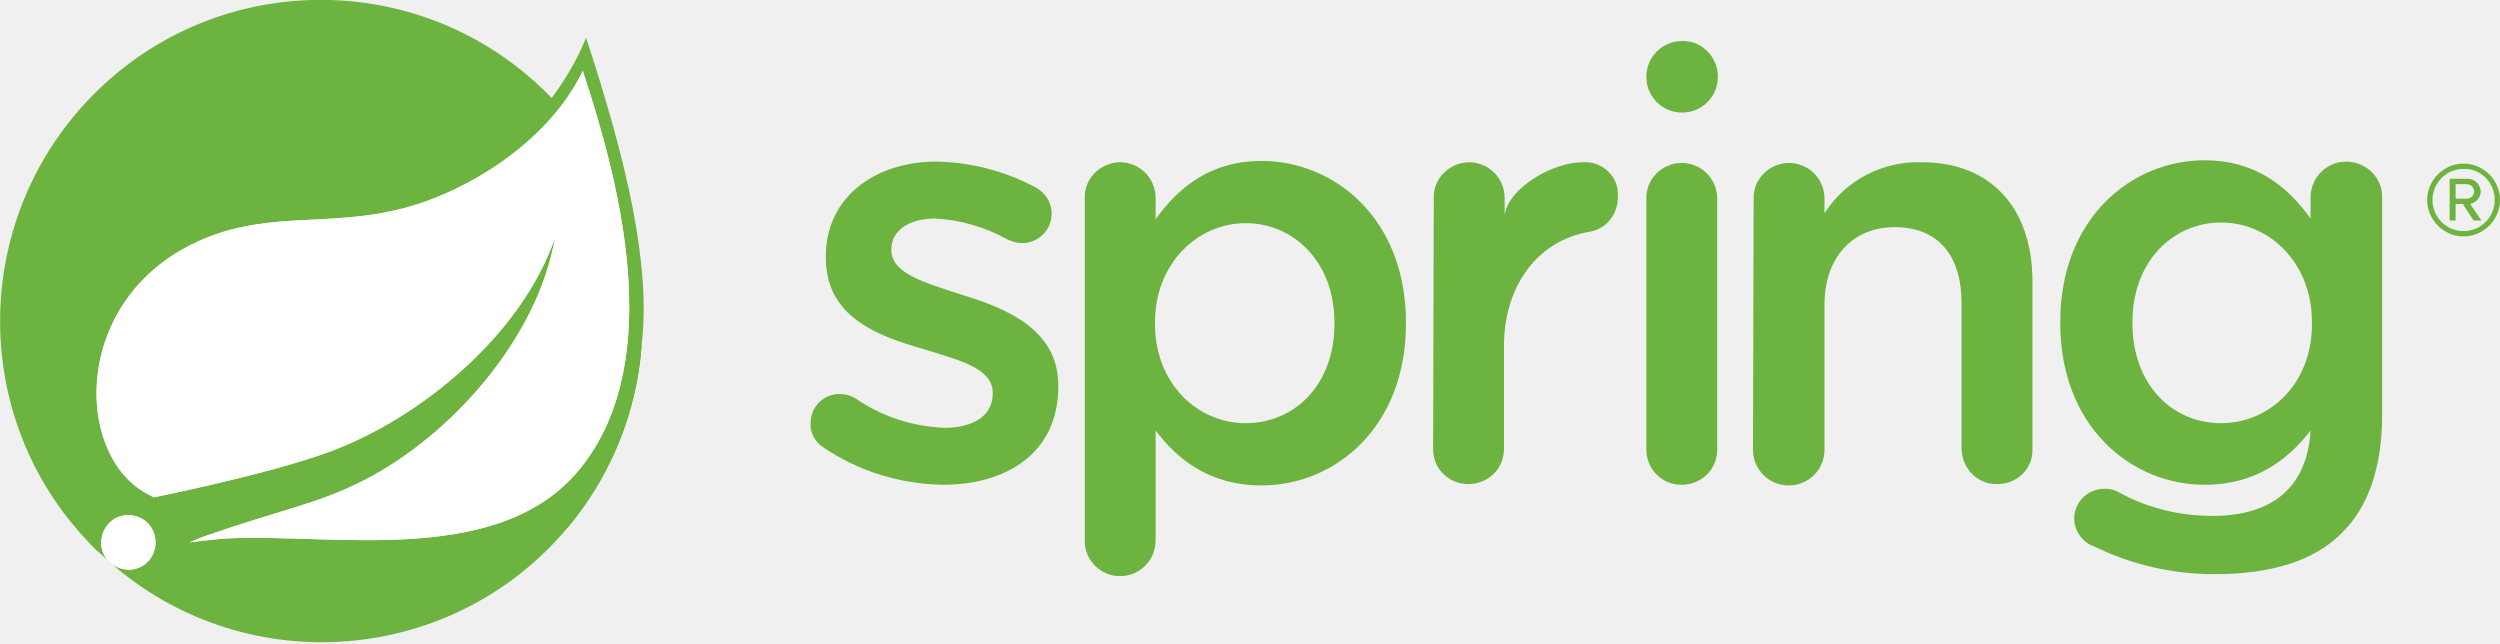
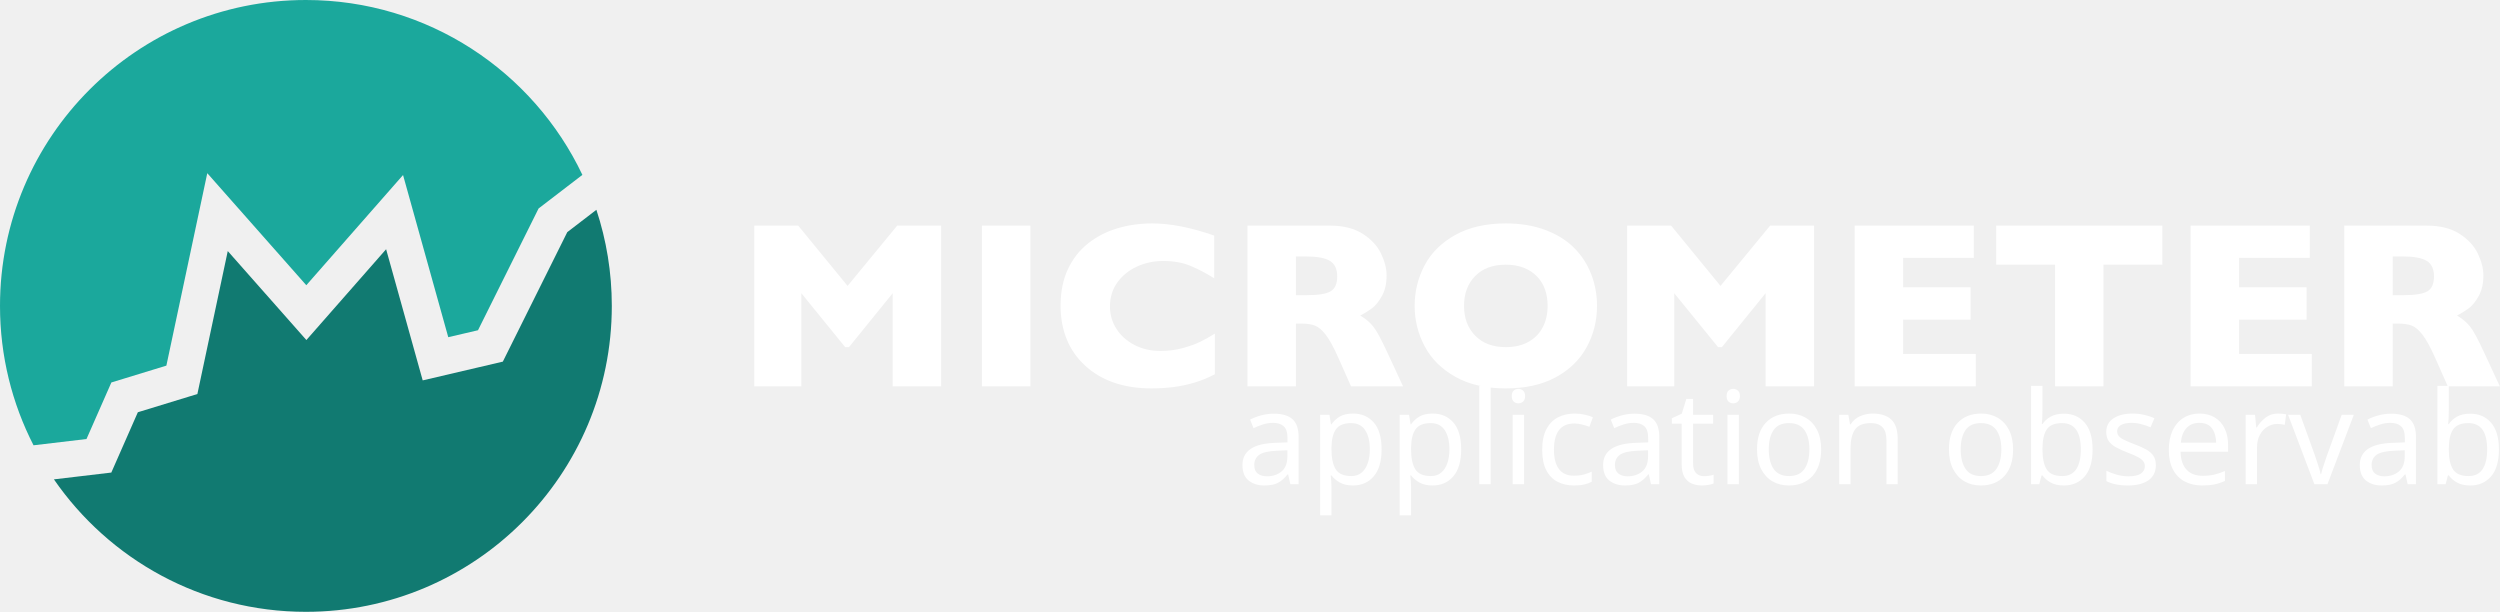
- <svg xmlns="http://www.w3.org/2000/svg" version="1.1" id="Layer_1" x="0px" y="0px" viewBox="0 0 377.5 97.1" style="enable-background:new 0 0 377.5 97.1;" xml:space="preserve">
-   <style type="text/css">
- 	.st0{fill:#6DB33F;}
- 	.st1{fill:#FFFFFF;}
- </style>
-   <path class="st0" d="M88.5,5.7c-1.3,3.2-3.1,6.3-5.2,9.1C64.7-4.5,34-5,14.8,13.6S-5,62.9,13.6,82.1c0.6,0.7,1.3,1.3,2,1.9l1.8,1.6  c20.4,17.2,51,14.6,68.2-5.8C92.2,72,96.2,62.2,96.9,52C98.3,39.9,94.6,24.3,88.5,5.7z M22.6,84.5c-1.4,1.8-4,2-5.8,0.6  s-2-4-0.6-5.8s4-2,5.8-0.6C23.7,80.1,24,82.7,22.6,84.5z M88.2,70C76.3,85.9,50.7,80.5,34.4,81.3c0,0-2.9,0.2-5.8,0.6  c0,0,1.1-0.5,2.5-1c11.5-4,16.9-4.8,23.9-8.4c13.1-6.7,26.2-21.4,28.8-36.6c-5,14.6-20.2,27.2-34,32.3c-9.5,3.5-26.6,6.9-26.6,6.9  l-0.7-0.4c-11.6-5.7-12-30.9,9.2-39c9.3-3.6,18.1-1.6,28.2-4C70.6,29.2,83,21.2,88,10.7C93.6,27.6,100.4,53.8,88.2,70z" />
-   <path class="st0" d="M124.4,67.6c-1.3-0.8-2.1-2.2-2-3.7c0-2.4,1.9-4.4,4.3-4.4c0,0,0,0,0.1,0c0.8,0,1.6,0.2,2.3,0.6  c4,2.8,8.7,4.3,13.5,4.5c4.6,0,7.3-2,7.3-5.1v-0.2c0-3.7-5-4.9-10.5-6.6c-6.9-2-14.7-4.8-14.7-13.8v-0.2c0-8.9,7.4-14.3,16.7-14.3  c5.2,0.1,10.2,1.4,14.8,3.8c1.6,0.8,2.6,2.3,2.6,4.1c0,2.4-2,4.4-4.4,4.4h-0.1c-0.7,0-1.4-0.2-2.1-0.5c-3.4-1.9-7.1-3-11-3.2  c-4.2,0-6.6,2-6.6,4.6v0.2c0,3.5,5.1,4.9,10.6,6.7c6.9,2.1,14.6,5.3,14.6,13.7v0.2c0,9.9-7.7,14.8-17.4,14.8  C136,73.1,129.7,71.2,124.4,67.6z" />
-   <path class="st0" d="M163.8,29.9c-0.1-2.9,2.3-5.3,5.2-5.4h0.1c3,0,5.4,2.4,5.4,5.4l0,0v3.2c3.5-4.9,8.4-8.8,16-8.8  c11,0,21.8,8.7,21.8,24.4v0.2c0,15.6-10.7,24.4-21.8,24.4c-7.8,0-12.7-3.9-16-8.3v16.6c0,3-2.4,5.4-5.4,5.4l0,0  c-2.9,0-5.3-2.4-5.3-5.3v-0.1V29.9z M201.5,48.9v-0.2c0-9.1-6.1-15-13.4-15s-13.7,6.1-13.7,15v0.2c0,9,6.4,15,13.7,15  S201.5,58.2,201.5,48.9z" />
-   <path class="st0" d="M216.5,29.9c-0.1-2.9,2.3-5.3,5.2-5.4h0.1c3,0,5.4,2.4,5.4,5.4l0,0v2.6c0.5-4,7.1-8,11.8-8  c2.7-0.2,5.1,1.8,5.3,4.5c0,0.3,0,0.5,0,0.8c0,2.6-1.8,4.8-4.3,5.2c-7.7,1.3-12.9,8-12.9,17.3v15.5c0,3-2.4,5.3-5.4,5.3  c-2.9,0-5.3-2.3-5.3-5.2c0,0,0,0,0-0.1L216.5,29.9L216.5,29.9z" />
-   <path class="st0" d="M248.6,30c-0.1-2.9,2.3-5.3,5.2-5.4h0.1c3,0,5.4,2.4,5.4,5.4l0,0v37.9c0,3-2.4,5.3-5.4,5.3s-5.3-2.4-5.3-5.3  L248.6,30z" />
-   <path class="st0" d="M264.8,30c-0.1-2.9,2.3-5.3,5.2-5.4h0.1c3,0,5.4,2.4,5.4,5.4l0,0v2.2c3.2-5,8.8-7.9,14.7-7.7  c10.6,0,16.7,7.1,16.7,18v25.3c0.1,2.9-2.2,5.2-5.1,5.3c-0.1,0-0.1,0-0.2,0c-2.9,0.1-5.3-2.3-5.4-5.2v-0.1v-22  c0-7.3-3.6-11.5-10.1-11.5c-6.2,0-10.6,4.4-10.6,11.7v21.9c0,3-2.4,5.4-5.4,5.4s-5.4-2.4-5.4-5.4L264.8,30L264.8,30z" />
-   <path class="st0" d="M354.3,24.4c-3,0-5.4,2.4-5.4,5.4l0,0V33c-3.5-4.9-8.4-8.8-16-8.8c-11,0-21.8,8.7-21.8,24.4v0.2  c0,15.6,10.7,24.4,21.8,24.4c7.8,0,12.7-3.9,16-8.2c-0.5,8.5-5.7,12.9-14.8,12.9c-5,0-10-1.2-14.4-3.7c-0.6-0.3-1.2-0.4-1.9-0.4  c-2.5,0-4.5,1.9-4.6,4.4c0,1.9,1.2,3.7,3,4.3c5.7,2.8,11.9,4.2,18.2,4.2c8.5,0,15.1-2,19.3-6.3c3.9-3.9,6-9.8,6-17.7V29.9  c0.1-3-2.3-5.4-5.3-5.5C354.4,24.4,354.3,24.4,354.3,24.4z M335.4,63.9c-7.4,0-13.4-5.8-13.4-15.1v-0.2c0-9.1,6.1-15,13.4-15  s13.7,6.1,13.7,15v0.2C349.2,57.8,342.8,63.9,335.4,63.9z" />
-   <path class="st0" d="M259.4,11.6c0,3-2.4,5.4-5.4,5.4s-5.4-2.4-5.4-5.4s2.4-5.4,5.4-5.4l0,0c2.9-0.1,5.3,2.3,5.4,5.2  C259.4,11.5,259.4,11.5,259.4,11.6z" />
-   <path class="st0" d="M372,35.7c-3,0-5.5-2.5-5.5-5.5s2.5-5.5,5.5-5.5s5.5,2.5,5.5,5.5S375,35.7,372,35.7z M372,25.5  c-2.6,0-4.7,2.1-4.7,4.7s2.1,4.7,4.7,4.7s4.7-2.1,4.7-4.7s-2-4.7-4.6-4.7H372z M373.5,33.3l-1.6-2.5h-1.1v2.5h-0.9V27h2.6  c1.1-0.1,2,0.8,2.1,1.9l0,0c0,0.9-0.7,1.7-1.6,1.9l1.7,2.5H373.5z M372.4,27.8h-1.6V30h1.7c0.6,0,1.1-0.5,1.1-1.1  S373.1,27.8,372.4,27.8L372.4,27.8z" />
-   <path class="st0" d="M85.6,79.8C92.2,72,96.2,62.2,96.9,52" />
-   <path class="st1" d="M88.2,70C76.3,85.9,50.7,80.5,34.4,81.3c0,0-2.9,0.2-5.8,0.6c0,0,1.1-0.5,2.5-1c11.5-4,16.9-4.8,23.9-8.4  c13.1-6.7,26.2-21.4,28.8-36.6c-5,14.6-20.2,27.2-34,32.3c-9.5,3.5-26.6,6.9-26.6,6.9l-0.7-0.4c-11.6-5.7-12-30.9,9.2-39  c9.3-3.6,18.1-1.6,28.2-4C70.6,29.2,83,21.2,88,10.7C93.6,27.6,100.4,53.8,88.2,70z" />
-   <path class="st1" d="M22.6,84.5c-1.4,1.8-4,2-5.8,0.6s-2-4-0.6-5.8s4-2,5.8-0.6C23.7,80.1,24,82.7,22.6,84.5z" />
+ <svg xmlns="http://www.w3.org/2000/svg" id="svg3355" version="1.1" xml:space="preserve" width="772.732" height="189.107" viewBox="0 0 772.732 189.107">
+   <defs id="defs3359">
+     <clipPath clipPathUnits="userSpaceOnUse" id="clipPath3369">
+       <path d="M 0,768 1366,768 1366,0 0,0 0,768 Z" id="path3371" />
+     </clipPath>
+   </defs>
+   <g id="g3363" transform="matrix(1.25,0,0,-1.25,-468.0337,573.9288)">
+     <g id="g3365">
+       <g id="g3367" clip-path="url(#clipPath3369)">
+         <g id="g3373" transform="translate(395.813,350.585)">
+           <path d="m 0,0 6.153,13.984 13.601,4.163 10.115,47.589 24.485,-27.706 23.921,27.249 11.183,-40.1 7.351,1.719 14.983,30.109 10.831,8.308 c -12.137,25.565 -38.186,43.243 -68.367,43.243 -41.776,0 -75.642,-33.867 -75.642,-75.643 0,-12.414 2.99,-24.13 8.291,-34.466 L 0,0 Z" style="fill:#1ba89c;fill-opacity:1;fill-rule:nonzero;stroke:none" id="path3375" />
+         </g>
+         <g id="g3377" transform="translate(514.7026,401.7451)">
+           <path d="m 0,0 -15.938,-32.024 -19.815,-4.638 -9.046,32.435 -19.715,-22.457 -19.442,22 -7.513,-35.35 -14.72,-4.507 -6.562,-14.914 -14.192,-1.681 c 13.644,-19.783 36.461,-32.752 62.31,-32.752 41.776,0 75.642,33.867 75.642,75.643 0,8.303 -1.342,16.291 -3.814,23.765 L 0,0 Z" style="fill:#117a71;fill-opacity:1;fill-rule:nonzero;stroke:none" id="path3379" />
+         </g>
+         <g id="g3381" transform="translate(607.1494,363.6182)">
+           <path d="m 0,0 -11.984,0 0,23.021 -10.808,-13.332 -0.946,0 -10.837,13.332 0,-23.021 -11.64,0 0,39.735 10.866,0 12.213,-14.908 12.27,14.908 L 0,39.735 0,0 Z" style="fill:#ffffff;fill-opacity:1;fill-rule:nonzero;stroke:none" id="path3383" />
+         </g>
+         <path d="m 629.224,363.618 -11.984,0 0,39.735 11.984,0 0,-39.735 z" style="fill:#ffffff;fill-opacity:1;fill-rule:nonzero;stroke:none" id="path3385" />
+         <g id="g3387" transform="translate(674.8364,366.5996)">
+           <path d="m 0,0 c -1.643,-0.86 -3.325,-1.548 -5.045,-2.063 -1.72,-0.517 -3.455,-0.885 -5.204,-1.105 -1.749,-0.219 -3.56,-0.33 -5.432,-0.33 -3.46,0 -6.562,0.478 -9.304,1.435 -2.742,0.955 -5.122,2.364 -7.138,4.228 -2.016,1.863 -3.527,4.042 -4.53,6.536 -1.003,2.494 -1.504,5.233 -1.504,8.214 0,3.421 0.592,6.417 1.777,8.987 1.184,2.571 2.842,4.707 4.973,6.409 2.132,1.7 4.558,2.956 7.282,3.769 2.725,0.812 5.596,1.218 8.616,1.218 4.51,0 9.623,-1.003 15.337,-3.01 l 0,-10.55 c -1.968,1.223 -3.913,2.241 -5.834,3.053 -1.92,0.813 -4.181,1.219 -6.78,1.219 -2.313,0 -4.472,-0.459 -6.48,-1.377 -2.005,-0.917 -3.622,-2.227 -4.844,-3.927 -1.223,-1.702 -1.835,-3.689 -1.835,-5.963 0,-2.008 0.535,-3.847 1.605,-5.519 1.071,-1.672 2.556,-3.001 4.459,-3.985 1.901,-0.984 4.047,-1.476 6.436,-1.476 1.93,0 3.755,0.233 5.476,0.702 1.72,0.468 3.167,0.989 4.343,1.562 C -2.45,8.601 -1.243,9.279 0,10.063 L 0,0 Z" style="fill:#ffffff;fill-opacity:1;fill-rule:nonzero;stroke:none" id="path3389" />
+         </g>
+         <g id="g3391" transform="translate(705.082,390.7964)">
+           <path d="m 0,0 c 0,1.834 -0.603,3.115 -1.807,3.841 -1.203,0.727 -3.163,1.09 -5.877,1.09 l -2.522,0 0,-9.576 2.58,0 c 2.924,0 4.926,0.32 6.006,0.96 C -0.54,-3.044 0,-1.816 0,0 m 16.283,-27.178 -12.871,0 -3.126,7.053 c -1.146,2.58 -2.179,4.466 -3.096,5.662 -0.917,1.193 -1.81,1.958 -2.68,2.293 -0.869,0.335 -1.993,0.502 -3.368,0.502 l -1.348,0 0,-15.51 -11.984,0 0,39.735 20.383,0 c 3.288,0 5.983,-0.67 8.085,-2.007 2.102,-1.339 3.618,-2.963 4.544,-4.874 0.927,-1.911 1.391,-3.726 1.391,-5.447 0,-2.006 -0.387,-3.703 -1.161,-5.088 C 10.277,-6.245 9.461,-7.253 8.601,-7.883 7.74,-8.515 6.774,-9.117 5.705,-9.69 c 1.28,-0.746 2.337,-1.63 3.168,-2.652 0.831,-1.023 1.964,-3.092 3.398,-6.206 l 4.012,-8.63 z" style="fill:#ffffff;fill-opacity:1;fill-rule:nonzero;stroke:none" id="path3393" />
+         </g>
+         <g id="g3395" transform="translate(757.1162,383.5142)">
+           <path d="m 0,0 c 0,1.491 -0.221,2.853 -0.66,4.086 -0.441,1.232 -1.104,2.303 -1.992,3.211 -0.889,0.907 -1.974,1.614 -3.254,2.121 -1.281,0.506 -2.763,0.76 -4.444,0.76 -3.211,0 -5.734,-0.937 -7.568,-2.809 -1.836,-1.875 -2.753,-4.33 -2.753,-7.369 0,-3.039 0.922,-5.5 2.767,-7.382 1.843,-1.883 4.362,-2.825 7.554,-2.825 2.198,0 4.071,0.435 5.619,1.305 1.548,0.87 2.724,2.073 3.526,3.613 C -0.401,-3.751 0,-1.988 0,0 m 12.212,0 c 0,-3.708 -0.856,-7.12 -2.566,-10.234 -1.71,-3.116 -4.256,-5.591 -7.64,-7.426 -3.383,-1.835 -7.501,-2.753 -12.356,-2.753 -4.912,0 -9.069,0.956 -12.471,2.868 -3.402,1.911 -5.93,4.423 -7.582,7.54 -1.655,3.115 -2.48,6.451 -2.48,10.005 0,3.574 0.82,6.914 2.465,10.02 1.643,3.106 4.171,5.609 7.583,7.511 3.411,1.902 7.573,2.853 12.485,2.853 3.67,0 6.942,-0.545 9.82,-1.635 C 2.346,17.66 4.711,16.184 6.564,14.32 8.418,12.457 9.822,10.288 10.779,7.813 11.734,5.337 12.212,2.733 12.212,0" style="fill:#ffffff;fill-opacity:1;fill-rule:nonzero;stroke:none" id="path3397" />
+         </g>
+         <g id="g3399" transform="translate(822.9971,363.6182)">
+           <path d="m 0,0 -11.984,0 0,23.021 -10.808,-13.332 -0.946,0 -10.837,13.332 0,-23.021 -11.64,0 0,39.735 10.865,0 12.214,-14.908 12.27,14.908 L 0,39.735 0,0 Z" style="fill:#ffffff;fill-opacity:1;fill-rule:nonzero;stroke:none" id="path3401" />
+         </g>
+         <g id="g3403" transform="translate(862.9902,363.6182)">
+           <path d="m 0,0 -29.959,0 0,39.735 29.473,0 0,-7.97 -17.489,0 0,-7.282 16.685,0 0,-7.999 -16.685,0 0,-8.486 L 0,7.998 0,0 Z" style="fill:#ffffff;fill-opacity:1;fill-rule:nonzero;stroke:none" id="path3405" />
+         </g>
+         <g id="g3407" transform="translate(909.1182,393.6919)">
+           <path d="m 0,0 -14.563,0 0,-30.074 -11.956,0 0,30.074 -14.563,0 0,9.661 L 0,9.661 0,0 Z" style="fill:#ffffff;fill-opacity:1;fill-rule:nonzero;stroke:none" id="path3409" />
+         </g>
+         <g id="g3411" transform="translate(946.0723,363.6182)">
+           <path d="m 0,0 -29.959,0 0,39.735 29.473,0 0,-7.97 -17.489,0 0,-7.282 16.685,0 0,-7.999 -16.685,0 0,-8.486 L 0,7.998 0,0 Z" style="fill:#ffffff;fill-opacity:1;fill-rule:nonzero;stroke:none" id="path3413" />
+         </g>
+         <g id="g3415" transform="translate(976.29,390.7964)">
+           <path d="m 0,0 c 0,1.834 -0.603,3.115 -1.807,3.841 -1.203,0.727 -3.163,1.09 -5.877,1.09 l -2.522,0 0,-9.576 2.58,0 c 2.924,0 4.926,0.32 6.006,0.96 C -0.54,-3.044 0,-1.816 0,0 m 16.283,-27.178 -12.872,0 -3.125,7.053 c -1.146,2.58 -2.179,4.466 -3.096,5.662 -0.918,1.193 -1.81,1.958 -2.68,2.293 -0.869,0.335 -1.993,0.502 -3.368,0.502 l -1.348,0 0,-15.51 -11.984,0 0,39.735 20.383,0 c 3.288,0 5.983,-0.67 8.085,-2.007 2.102,-1.339 3.618,-2.963 4.544,-4.874 0.927,-1.911 1.391,-3.726 1.391,-5.447 0,-2.006 -0.387,-3.703 -1.161,-5.088 C 10.277,-6.245 9.461,-7.253 8.601,-7.883 7.74,-8.515 6.774,-9.117 5.705,-9.69 c 1.28,-0.746 2.337,-1.63 3.168,-2.652 0.831,-1.023 1.964,-3.092 3.398,-6.206 l 4.012,-8.63 z" style="fill:#ffffff;fill-opacity:1;fill-rule:nonzero;stroke:none" id="path3417" />
+         </g>
+       </g>
+       <text xml:space="preserve" style="font-style:normal;font-variant:normal;font-weight:normal;font-stretch:normal;line-height:0%;font-family:'Gill Sans';-inkscape-font-specification:'Gill Sans';letter-spacing:0px;word-spacing:0px;fill:#000000;fill-opacity:1;stroke:none;stroke-width:1px;stroke-linecap:butt;stroke-linejoin:miter;stroke-opacity:1" x="1031.81" y="-384.666" id="text4219" transform="scale(1,-1)">
+         <tspan id="tspan4221" x="1031.81" y="-384.666" style="font-size:32px;line-height:1.25"> </tspan>
+       </text>
+       <flowRoot xml:space="preserve" id="flowRoot4223" style="font-style:normal;font-variant:normal;font-weight:normal;font-stretch:normal;line-height:0.01%;font-family:'Gill Sans';-inkscape-font-specification:'Gill Sans';letter-spacing:0px;word-spacing:0px;fill:#000000;fill-opacity:1;stroke:none;stroke-width:1px;stroke-linecap:butt;stroke-linejoin:miter;stroke-opacity:1" transform="matrix(0.8,0,0,-0.8,0,768)">
+         <flowRegion id="flowRegion4225">
+           <rect id="rect4227" width="523.259" height="149.907" x="704.278" y="419.77" style="font-style:normal;font-variant:normal;font-weight:normal;font-stretch:normal;font-family:'Gill Sans';-inkscape-font-specification:'Gill Sans'" />
+         </flowRegion>
+         <flowPara id="flowPara4229" style="font-size:40px;line-height:1.25"> </flowPara>
+       </flowRoot>
+       <text xml:space="preserve" style="font-style:normal;font-variant:normal;font-weight:normal;font-stretch:normal;line-height:0%;font-family:'Gill Sans';-inkscape-font-specification:'Gill Sans';letter-spacing:0px;word-spacing:0px;fill:#000000;fill-opacity:1;stroke:none;stroke-width:1px;stroke-linecap:butt;stroke-linejoin:miter;stroke-opacity:1" x="617.728" y="-345.068" id="text4231" transform="scale(1,-1)">
+         <tspan id="tspan4233" x="617.728" y="-345.068" style="font-size:32px;line-height:1.25"> </tspan>
+       </text>
+       <text xml:space="preserve" style="font-style:normal;font-variant:normal;font-weight:normal;font-stretch:normal;line-height:0%;font-family:'Gill Sans';-inkscape-font-specification:'Gill Sans';letter-spacing:0px;word-spacing:0px;fill:#000000;fill-opacity:1;stroke:none;stroke-width:1px;stroke-linecap:butt;stroke-linejoin:miter;stroke-opacity:1" x="680.182" y="-339.411" id="text4235" transform="scale(1,-1)">
+         <tspan id="tspan4237" x="680.182" y="-339.411" style="font-style:normal;font-variant:normal;font-weight:normal;font-stretch:normal;font-size:32px;line-height:1.25;font-family:'Gill Sans';-inkscape-font-specification:'Gill Sans';fill:#ffffff">application observability</tspan>
+       </text>
+     </g>
+   </g>
</svg>
